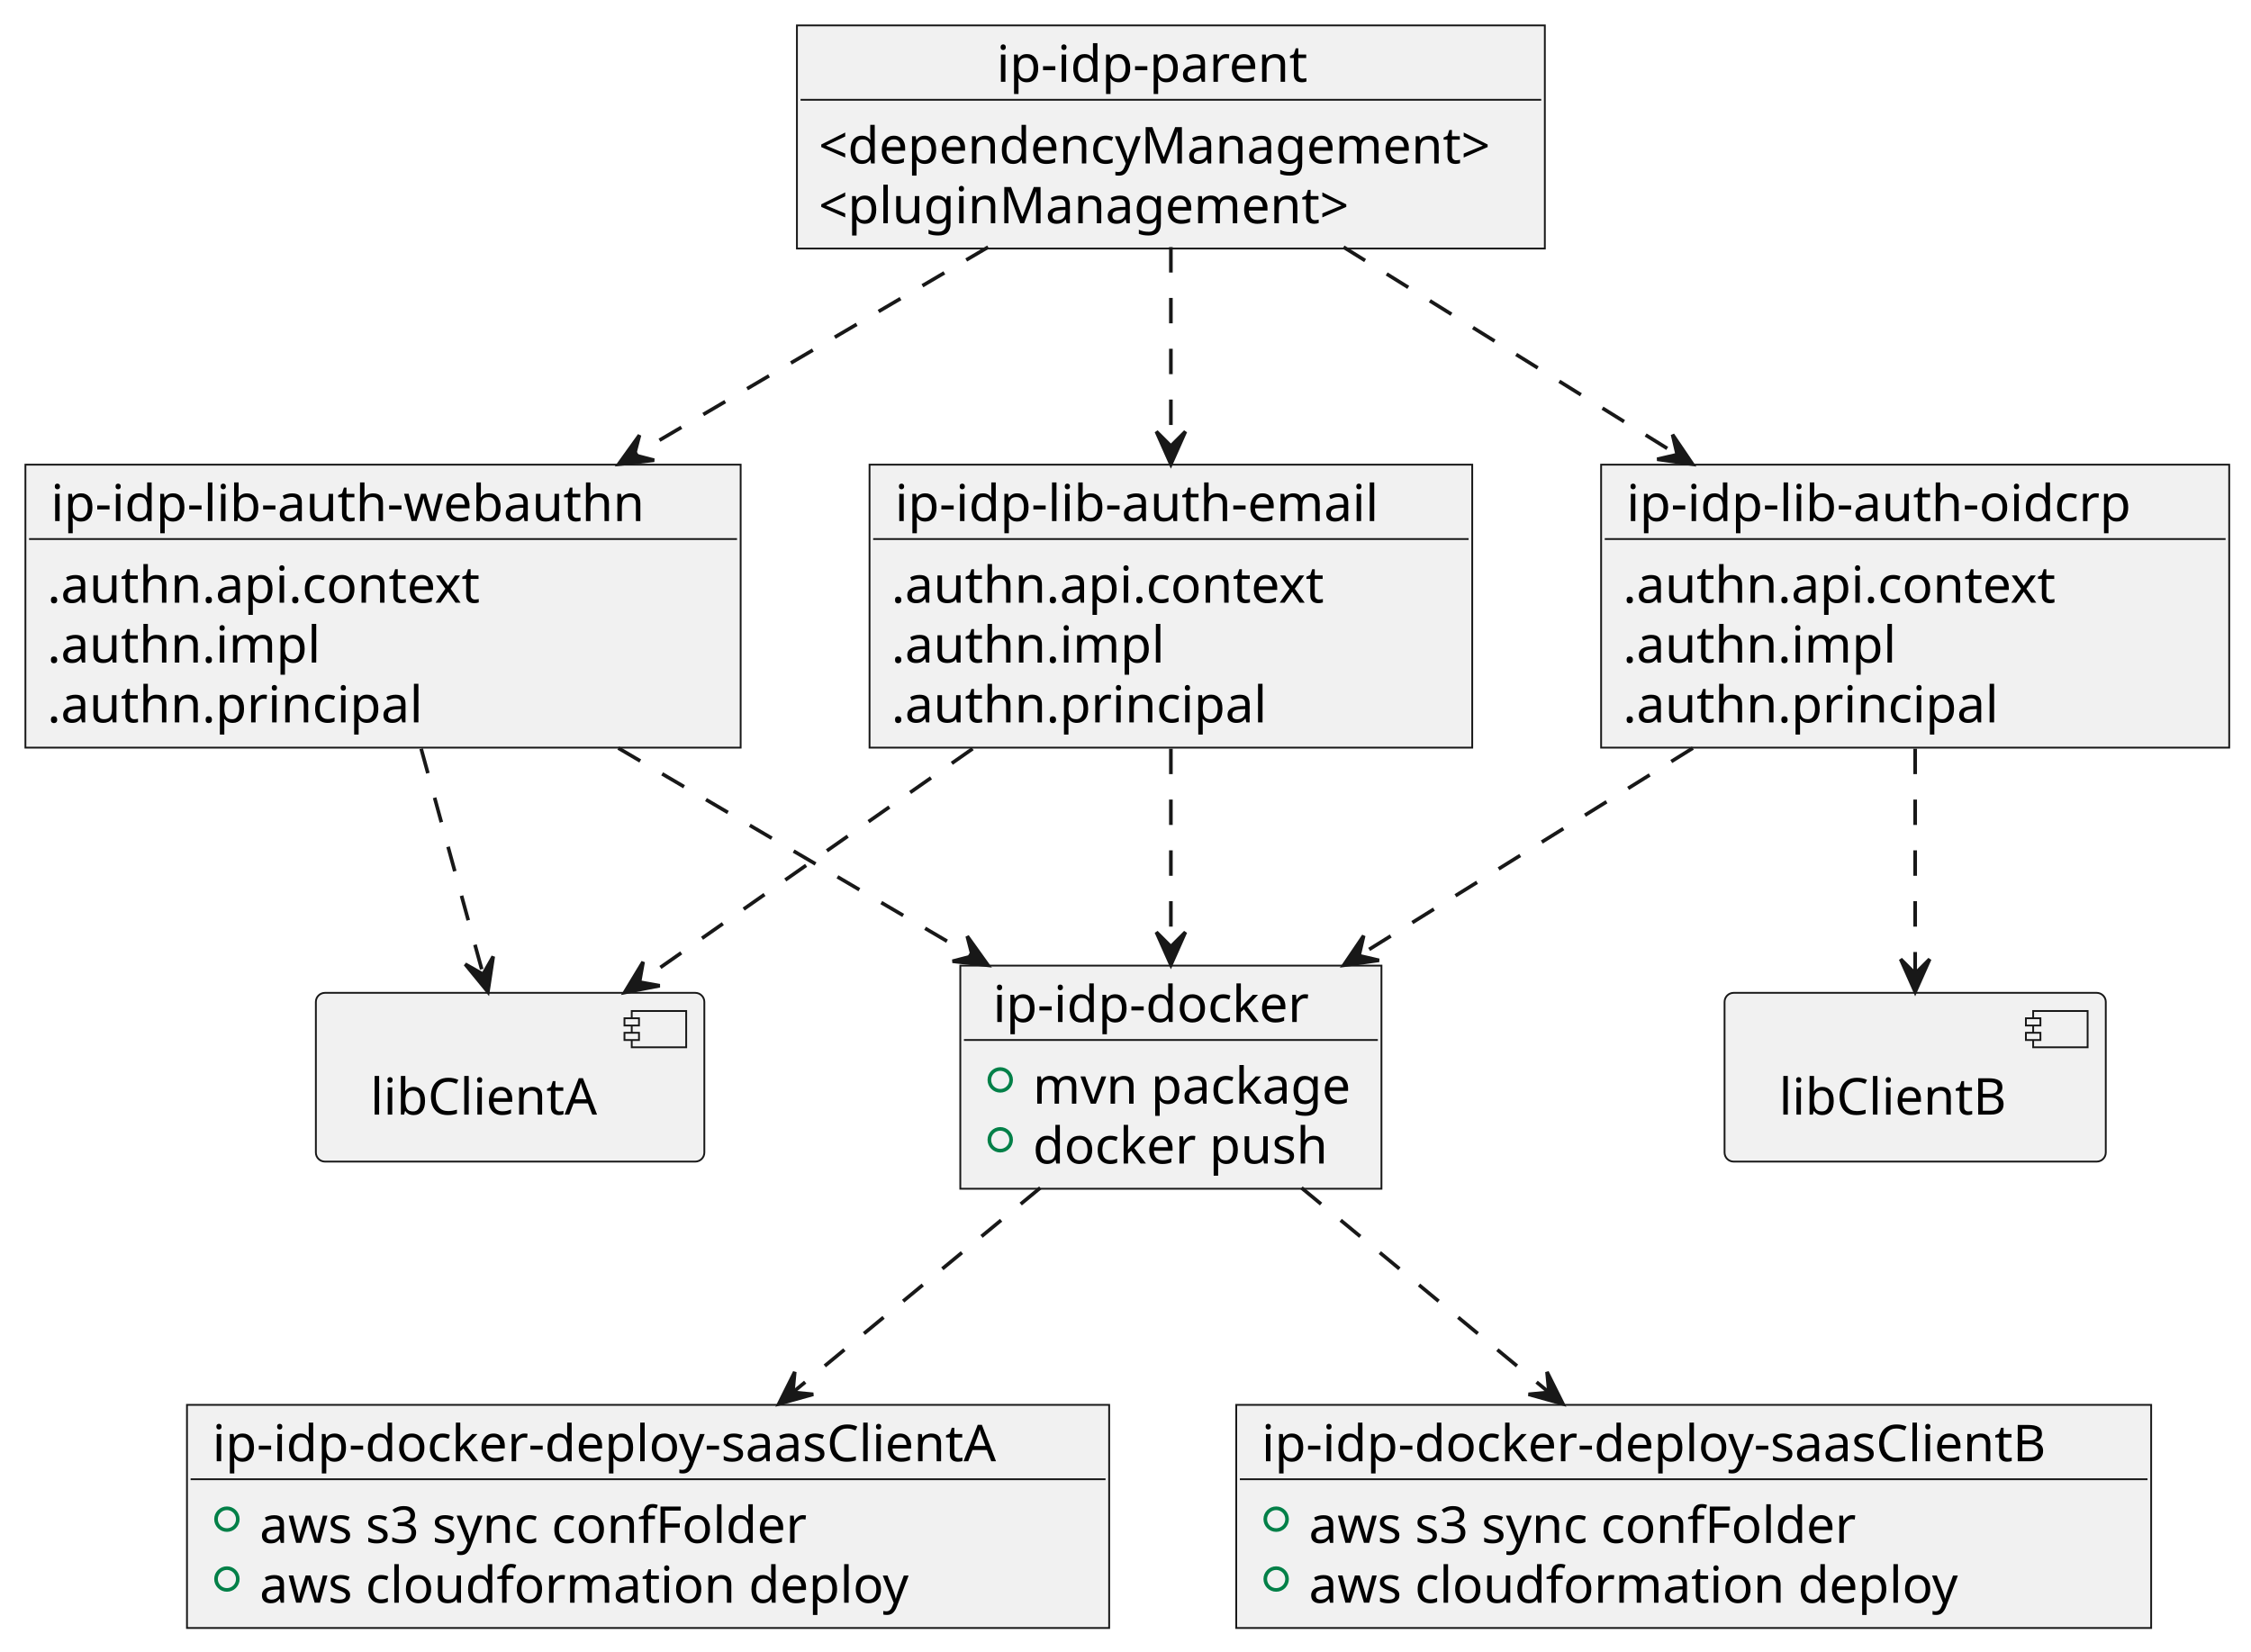
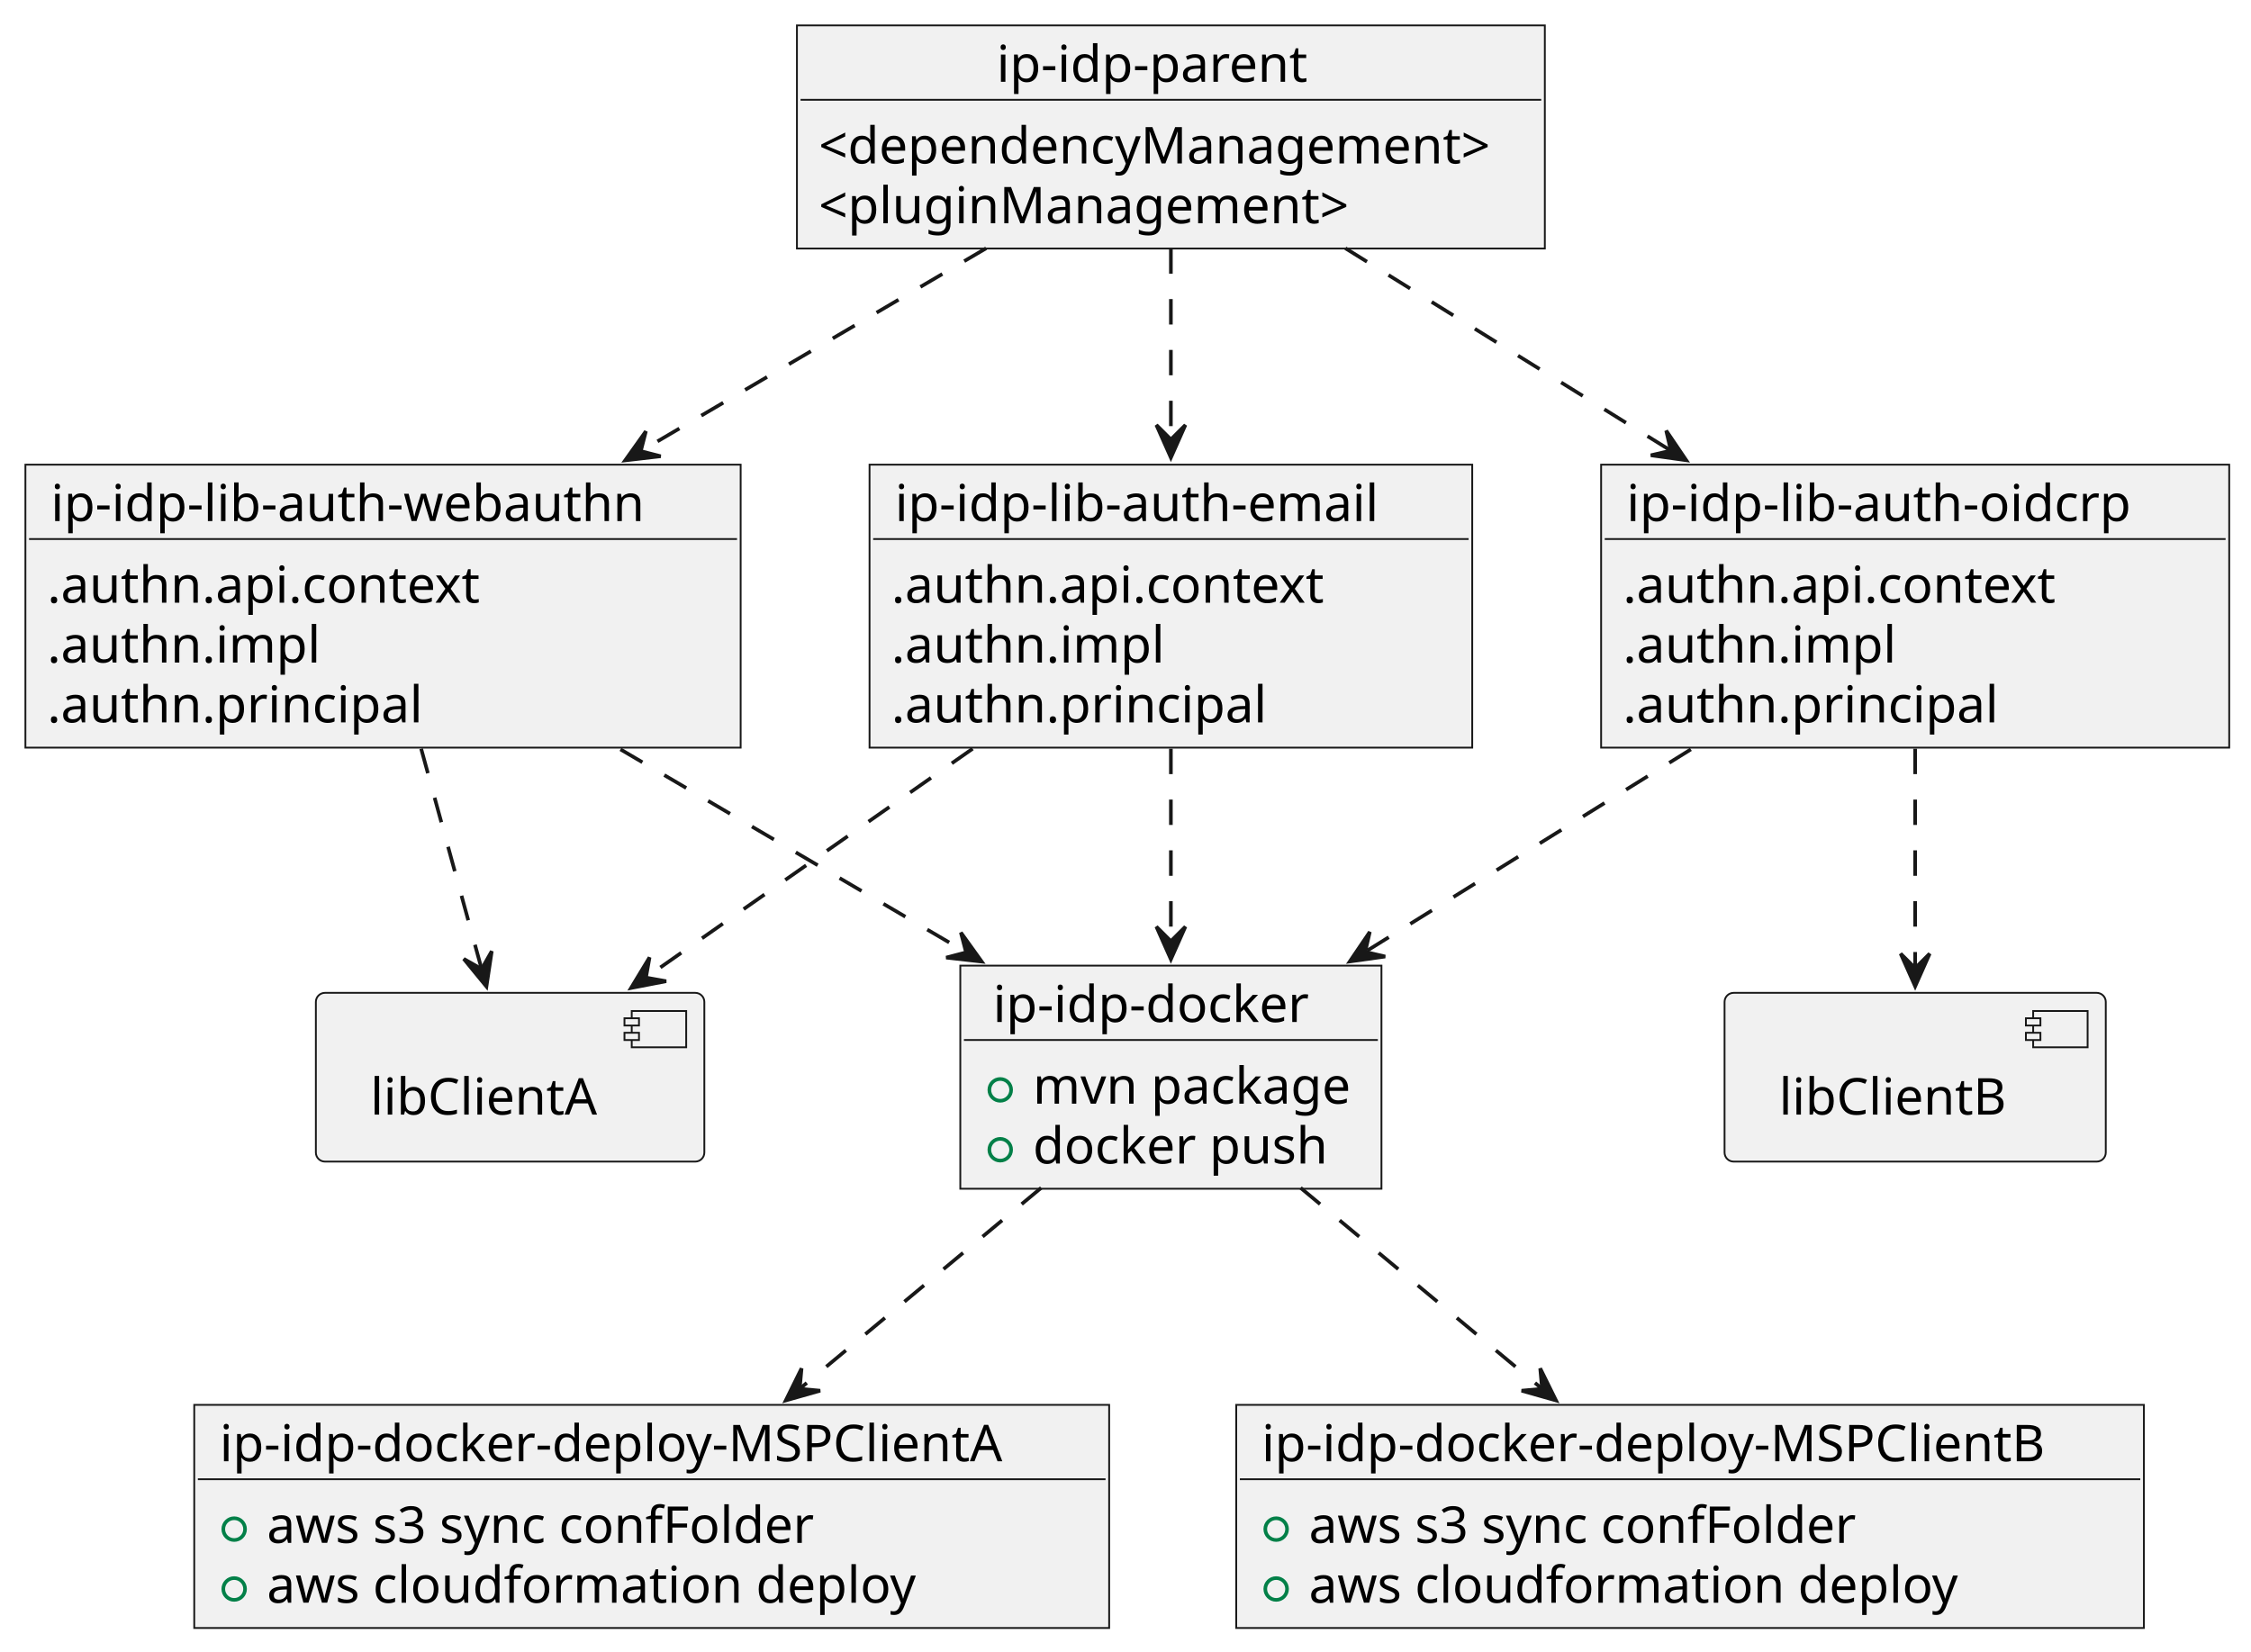
<svg xmlns="http://www.w3.org/2000/svg" contentStyleType="text/css" height="455px" preserveAspectRatio="none" style="width:620px;height:455px;background:#FFFFFF;" version="1.1" viewBox="0 0 620 455" width="620px" zoomAndPan="magnify">
  <defs />
  <g>
    <g id="elem_parent">
      <rect fill="#F1F1F1" height="61.465" style="stroke:#181818;stroke-width:0.5;" width="206" x="219.5" y="7" />
      <text fill="#000000" font-family="sans-serif" font-size="14" lengthAdjust="spacing" textLength="96" x="274.5" y="22.535">ip-idp-parent</text>
      <line style="stroke:#181818;stroke-width:0.5;" x1="220.5" x2="424.5" y1="27.488" y2="27.488" />
      <text fill="#000000" font-family="sans-serif" font-size="14" lengthAdjust="spacing" textLength="194" x="225.5" y="45.023">&lt;dependencyManagement&gt;</text>
      <text fill="#000000" font-family="sans-serif" font-size="14" lengthAdjust="spacing" textLength="155" x="225.5" y="61.512">&lt;pluginManagement&gt;</text>
    </g>
    <g id="elem_lib1">
      <rect fill="#F1F1F1" height="77.953" style="stroke:#181818;stroke-width:0.5;" width="173" x="441" y="128" />
      <text fill="#000000" font-family="sans-serif" font-size="14" lengthAdjust="spacing" textLength="159" x="448" y="143.535">ip-idp-lib-auth-oidcrp</text>
      <line style="stroke:#181818;stroke-width:0.5;" x1="442" x2="613" y1="148.488" y2="148.488" />
      <text fill="#000000" font-family="sans-serif" font-size="14" lengthAdjust="spacing" textLength="125" x="447" y="166.023">.authn.api.context</text>
      <text fill="#000000" font-family="sans-serif" font-size="14" lengthAdjust="spacing" textLength="78" x="447" y="182.512">.authn.impl</text>
      <text fill="#000000" font-family="sans-serif" font-size="14" lengthAdjust="spacing" textLength="108" x="447" y="199">.authn.principal</text>
    </g>
    <g id="elem_lib2">
      <rect fill="#F1F1F1" height="77.953" style="stroke:#181818;stroke-width:0.5;" width="166" x="239.5" y="128" />
      <text fill="#000000" font-family="sans-serif" font-size="14" lengthAdjust="spacing" textLength="152" x="246.5" y="143.535">ip-idp-lib-auth-email</text>
      <line style="stroke:#181818;stroke-width:0.5;" x1="240.5" x2="404.5" y1="148.488" y2="148.488" />
      <text fill="#000000" font-family="sans-serif" font-size="14" lengthAdjust="spacing" textLength="125" x="245.5" y="166.023">.authn.api.context</text>
      <text fill="#000000" font-family="sans-serif" font-size="14" lengthAdjust="spacing" textLength="78" x="245.5" y="182.512">.authn.impl</text>
      <text fill="#000000" font-family="sans-serif" font-size="14" lengthAdjust="spacing" textLength="108" x="245.5" y="199">.authn.principal</text>
    </g>
    <g id="elem_lib3">
      <rect fill="#F1F1F1" height="77.953" style="stroke:#181818;stroke-width:0.5;" width="197" x="7" y="128" />
      <text fill="#000000" font-family="sans-serif" font-size="14" lengthAdjust="spacing" textLength="183" x="14" y="143.535">ip-idp-lib-auth-webauthn</text>
      <line style="stroke:#181818;stroke-width:0.5;" x1="8" x2="203" y1="148.488" y2="148.488" />
      <text fill="#000000" font-family="sans-serif" font-size="14" lengthAdjust="spacing" textLength="125" x="13" y="166.023">.authn.api.context</text>
      <text fill="#000000" font-family="sans-serif" font-size="14" lengthAdjust="spacing" textLength="78" x="13" y="182.512">.authn.impl</text>
      <text fill="#000000" font-family="sans-serif" font-size="14" lengthAdjust="spacing" textLength="108" x="13" y="199">.authn.principal</text>
    </g>
    <g id="elem_docker">
      <rect fill="#F1F1F1" height="61.465" style="stroke:#181818;stroke-width:0.5;" width="116" x="264.5" y="266" />
      <text fill="#000000" font-family="sans-serif" font-size="14" lengthAdjust="spacing" textLength="98" x="273.5" y="281.535">ip-idp-docker</text>
      <line style="stroke:#181818;stroke-width:0.5;" x1="265.5" x2="379.5" y1="286.488" y2="286.488" />
-       <ellipse cx="275.5" cy="297.488" fill="none" rx="3" ry="3" style="stroke:#038048;stroke-width:1.0;" />
+       <ellipse cx="275.5" cy="300.232" fill="none" rx="3" ry="3" style="stroke:#038048;stroke-width:1.0;" />
      <text fill="#000000" font-family="sans-serif" font-size="14" lengthAdjust="spacing" textLength="90" x="284.5" y="304.023">mvn package</text>
-       <ellipse cx="275.5" cy="313.977" fill="none" rx="3" ry="3" style="stroke:#038048;stroke-width:1.0;" />
+       <ellipse cx="275.5" cy="316.721" fill="none" rx="3" ry="3" style="stroke:#038048;stroke-width:1.0;" />
      <text fill="#000000" font-family="sans-serif" font-size="14" lengthAdjust="spacing" textLength="85" x="284.5" y="320.512">docker push</text>
    </g>
-     <g id="elem_deploySaasA">
-       <rect fill="#F1F1F1" height="61.465" style="stroke:#181818;stroke-width:0.5;" width="254" x="51.5" y="387" />
-       <text fill="#000000" font-family="sans-serif" font-size="14" lengthAdjust="spacing" textLength="240" x="58.5" y="402.535">ip-idp-docker-deploy-saasClientA</text>
-       <line style="stroke:#181818;stroke-width:0.5;" x1="52.5" x2="304.5" y1="407.488" y2="407.488" />
-       <ellipse cx="62.5" cy="418.488" fill="none" rx="3" ry="3" style="stroke:#038048;stroke-width:1.0;" />
-       <text fill="#000000" font-family="sans-serif" font-size="14" lengthAdjust="spacing" textLength="158" x="71.5" y="425.023">aws s3 sync confFolder</text>
-       <ellipse cx="62.5" cy="434.977" fill="none" rx="3" ry="3" style="stroke:#038048;stroke-width:1.0;" />
-       <text fill="#000000" font-family="sans-serif" font-size="14" lengthAdjust="spacing" textLength="186" x="71.5" y="441.512">aws cloudformation deploy</text>
+     <g id="elem_deployMSPA">
+       <rect fill="#F1F1F1" height="61.465" style="stroke:#181818;stroke-width:0.5;" width="252" x="53.5" y="387" />
+       <text fill="#000000" font-family="sans-serif" font-size="14" lengthAdjust="spacing" textLength="238" x="60.5" y="402.535">ip-idp-docker-deploy-MSPClientA</text>
+       <line style="stroke:#181818;stroke-width:0.5;" x1="54.5" x2="304.5" y1="407.488" y2="407.488" />
+       <ellipse cx="64.5" cy="421.232" fill="none" rx="3" ry="3" style="stroke:#038048;stroke-width:1.0;" />
+       <text fill="#000000" font-family="sans-serif" font-size="14" lengthAdjust="spacing" textLength="158" x="73.5" y="425.023">aws s3 sync confFolder</text>
+       <ellipse cx="64.5" cy="437.721" fill="none" rx="3" ry="3" style="stroke:#038048;stroke-width:1.0;" />
+       <text fill="#000000" font-family="sans-serif" font-size="14" lengthAdjust="spacing" textLength="186" x="73.5" y="441.512">aws cloudformation deploy</text>
    </g>
-     <g id="elem_deploySaasB">
-       <rect fill="#F1F1F1" height="61.465" style="stroke:#181818;stroke-width:0.5;" width="252" x="340.5" y="387" />
-       <text fill="#000000" font-family="sans-serif" font-size="14" lengthAdjust="spacing" textLength="238" x="347.5" y="402.535">ip-idp-docker-deploy-saasClientB</text>
-       <line style="stroke:#181818;stroke-width:0.5;" x1="341.5" x2="591.5" y1="407.488" y2="407.488" />
-       <ellipse cx="351.5" cy="418.488" fill="none" rx="3" ry="3" style="stroke:#038048;stroke-width:1.0;" />
+     <g id="elem_deployMSPB">
+       <rect fill="#F1F1F1" height="61.465" style="stroke:#181818;stroke-width:0.5;" width="250" x="340.5" y="387" />
+       <text fill="#000000" font-family="sans-serif" font-size="14" lengthAdjust="spacing" textLength="236" x="347.5" y="402.535">ip-idp-docker-deploy-MSPClientB</text>
+       <line style="stroke:#181818;stroke-width:0.5;" x1="341.5" x2="589.5" y1="407.488" y2="407.488" />
+       <ellipse cx="351.5" cy="421.232" fill="none" rx="3" ry="3" style="stroke:#038048;stroke-width:1.0;" />
      <text fill="#000000" font-family="sans-serif" font-size="14" lengthAdjust="spacing" textLength="158" x="360.5" y="425.023">aws s3 sync confFolder</text>
-       <ellipse cx="351.5" cy="434.977" fill="none" rx="3" ry="3" style="stroke:#038048;stroke-width:1.0;" />
+       <ellipse cx="351.5" cy="437.721" fill="none" rx="3" ry="3" style="stroke:#038048;stroke-width:1.0;" />
      <text fill="#000000" font-family="sans-serif" font-size="14" lengthAdjust="spacing" textLength="186" x="360.5" y="441.512">aws cloudformation deploy</text>
    </g>
    <g id="elem_libClientA">
      <rect fill="#F1F1F1" height="46.488" rx="2.5" ry="2.5" style="stroke:#181818;stroke-width:0.5;" width="107" x="87" y="273.5" />
      <rect fill="#F1F1F1" height="10" style="stroke:#181818;stroke-width:0.5;" width="15" x="174" y="278.5" />
      <rect fill="#F1F1F1" height="2" style="stroke:#181818;stroke-width:0.5;" width="4" x="172" y="280.5" />
      <rect fill="#F1F1F1" height="2" style="stroke:#181818;stroke-width:0.5;" width="4" x="172" y="284.5" />
      <text fill="#000000" font-family="sans-serif" font-size="14" lengthAdjust="spacing" textLength="67" x="102" y="307.035">libClientA</text>
    </g>
    <g id="elem_libClientB">
      <rect fill="#F1F1F1" height="46.488" rx="2.5" ry="2.5" style="stroke:#181818;stroke-width:0.5;" width="105" x="475" y="273.5" />
      <rect fill="#F1F1F1" height="10" style="stroke:#181818;stroke-width:0.5;" width="15" x="560" y="278.5" />
      <rect fill="#F1F1F1" height="2" style="stroke:#181818;stroke-width:0.5;" width="4" x="558" y="280.5" />
      <rect fill="#F1F1F1" height="2" style="stroke:#181818;stroke-width:0.5;" width="4" x="558" y="284.5" />
      <text fill="#000000" font-family="sans-serif" font-size="14" lengthAdjust="spacing" textLength="65" x="490" y="307.035">libClientB</text>
    </g>
    <g id="link_parent_lib1">
-       <path codeLine="42" d="M370.05,68.07 C397.33,85.04 431.98,106.59 461.83,125.16 " fill="none" id="parent-to-lib1" style="stroke:#181818;stroke-width:1.0;stroke-dasharray:7.0,7.0;" />
-       <polygon fill="#181818" points="466.2,127.88,460.676,119.726,461.956,125.236,456.446,126.517,466.2,127.88" style="stroke:#181818;stroke-width:1.0;" />
+       <path codeLine="42" d="M370.56,68.39 C397.3,85.02 431,105.98 460.31,124.21 " fill="none" id="parent-to-lib1" style="stroke:#181818;stroke-width:1.0;stroke-dasharray:7.0,7.0;" />
+       <polygon fill="#181818" points="464.45,126.78,458.926,118.626,460.206,124.136,454.696,125.417,464.45,126.78" style="stroke:#181818;stroke-width:1.0;" />
    </g>
    <g id="link_parent_lib2">
-       <path codeLine="43" d="M322.5,68.07 C322.5,84.34 322.5,104.83 322.5,122.86 " fill="none" id="parent-to-lib2" style="stroke:#181818;stroke-width:1.0;stroke-dasharray:7.0,7.0;" />
-       <polygon fill="#181818" points="322.5,127.88,326.5,118.88,322.5,122.88,318.5,118.88,322.5,127.88" style="stroke:#181818;stroke-width:1.0;" />
+       <path codeLine="43" d="M322.5,68.39 C322.5,84.13 322.5,103.73 322.5,121.24 " fill="none" id="parent-to-lib2" style="stroke:#181818;stroke-width:1.0;stroke-dasharray:7.0,7.0;" />
+       <polygon fill="#181818" points="322.5,126.07,326.5,117.07,322.5,121.07,318.5,117.07,322.5,126.07" style="stroke:#181818;stroke-width:1.0;" />
    </g>
    <g id="link_parent_lib3">
-       <path codeLine="44" d="M272.17,68.07 C243.29,85.04 206.61,106.59 175.01,125.16 " fill="none" id="parent-to-lib3" style="stroke:#181818;stroke-width:1.0;stroke-dasharray:7.0,7.0;" />
-       <polygon fill="#181818" points="170.39,127.88,180.177,126.78,174.704,125.352,176.132,119.878,170.39,127.88" style="stroke:#181818;stroke-width:1.0;" />
+       <path codeLine="44" d="M271.62,68.39 C243.2,85.09 207.35,106.16 176.23,124.44 " fill="none" id="parent-to-lib3" style="stroke:#181818;stroke-width:1.0;stroke-dasharray:7.0,7.0;" />
+       <polygon fill="#181818" points="172.19,126.82,181.973,125.682,176.494,124.275,177.901,118.796,172.19,126.82" style="stroke:#181818;stroke-width:1.0;" />
    </g>
    <g id="link_lib1_docker">
-       <path codeLine="45" d="M466.27,206.08 C437.04,224.26 402.44,245.78 374.5,263.16 " fill="none" id="lib1-to-docker" style="stroke:#181818;stroke-width:1.0;stroke-dasharray:7.0,7.0;" />
-       <polygon fill="#181818" points="370.08,265.91,379.834,264.547,374.324,263.266,375.604,257.756,370.08,265.91" style="stroke:#181818;stroke-width:1.0;" />
+       <path codeLine="45" d="M465.72,206.43 C437.09,224.23 403.4,245.18 375.9,262.29 " fill="none" id="lib1-to-docker" style="stroke:#181818;stroke-width:1.0;stroke-dasharray:7.0,7.0;" />
+       <polygon fill="#181818" points="371.77,264.86,381.524,263.497,376.014,262.216,377.294,256.706,371.77,264.86" style="stroke:#181818;stroke-width:1.0;" />
    </g>
    <g id="link_lib2_docker">
-       <path codeLine="46" d="M322.5,206.25 C322.5,223.54 322.5,243.81 322.5,260.67 " fill="none" id="lib2-to-docker" style="stroke:#181818;stroke-width:1.0;stroke-dasharray:7.0,7.0;" />
-       <polygon fill="#181818" points="322.5,265.78,326.5,256.78,322.5,260.78,318.5,256.78,322.5,265.78" style="stroke:#181818;stroke-width:1.0;" />
+       <path codeLine="46" d="M322.5,206.25 C322.5,223.09 322.5,242.77 322.5,259.35 " fill="none" id="lib2-to-docker" style="stroke:#181818;stroke-width:1.0;stroke-dasharray:7.0,7.0;" />
+       <polygon fill="#181818" points="322.5,264.27,326.5,255.27,322.5,259.27,318.5,255.27,322.5,264.27" style="stroke:#181818;stroke-width:1.0;" />
    </g>
    <g id="link_lib3_docker">
-       <path codeLine="47" d="M170.31,206.08 C201.38,224.34 238.19,245.96 267.82,263.37 " fill="none" id="lib3-to-docker" style="stroke:#181818;stroke-width:1.0;stroke-dasharray:7.0,7.0;" />
-       <polygon fill="#181818" points="272.14,265.91,266.409,257.9,267.83,263.375,262.354,264.796,272.14,265.91" style="stroke:#181818;stroke-width:1.0;" />
+       <path codeLine="47" d="M170.9,206.43 C201.33,224.31 237.16,245.36 266.34,262.5 " fill="none" id="lib3-to-docker" style="stroke:#181818;stroke-width:1.0;stroke-dasharray:7.0,7.0;" />
+       <polygon fill="#181818" points="270.4,264.89,264.658,256.888,266.086,262.362,260.613,263.79,270.4,264.89" style="stroke:#181818;stroke-width:1.0;" />
    </g>
    <g id="link_lib1_libClientB">
-       <path codeLine="48" d="M527.5,206.25 C527.5,226.06 527.5,249.81 527.5,267.82 " fill="none" id="lib1-to-libClientB" style="stroke:#181818;stroke-width:1.0;stroke-dasharray:7.0,7.0;" />
-       <polygon fill="#181818" points="527.5,273.22,531.5,264.22,527.5,268.22,523.5,264.22,527.5,273.22" style="stroke:#181818;stroke-width:1.0;" />
+       <path codeLine="48" d="M527.5,206.25 C527.5,225.72 527.5,248.99 527.5,266.88 " fill="none" id="lib1-to-libClientB" style="stroke:#181818;stroke-width:1.0;stroke-dasharray:7.0,7.0;" />
+       <polygon fill="#181818" points="527.5,271.7,531.5,262.7,527.5,266.7,523.5,262.7,527.5,271.7" style="stroke:#181818;stroke-width:1.0;" />
    </g>
    <g id="link_lib2_libClientA">
-       <path codeLine="49" d="M267.89,206.25 C238.18,227.07 202.26,252.23 176.15,270.53 " fill="none" id="lib2-to-libClientA" style="stroke:#181818;stroke-width:1.0;stroke-dasharray:7.0,7.0;" />
-       <polygon fill="#181818" points="172.04,273.4,181.711,271.536,176.142,270.541,177.137,264.973,172.04,273.4" style="stroke:#181818;stroke-width:1.0;" />
+       <path codeLine="49" d="M267.89,206.25 C238.74,226.68 203.62,251.28 177.64,269.48 " fill="none" id="lib2-to-libClientA" style="stroke:#181818;stroke-width:1.0;stroke-dasharray:7.0,7.0;" />
+       <polygon fill="#181818" points="173.81,272.16,183.481,270.296,177.912,269.301,178.907,263.733,173.81,272.16" style="stroke:#181818;stroke-width:1.0;" />
    </g>
    <g id="link_lib3_libClientA">
-       <path codeLine="50" d="M116,206.25 C121.49,226.23 128.07,250.22 133.03,268.28 " fill="none" id="lib3-to-libClientA" style="stroke:#181818;stroke-width:1.0;stroke-dasharray:7.0,7.0;" />
-       <polygon fill="#181818" points="134.38,273.22,135.849,263.481,133.054,268.399,128.136,265.604,134.38,273.22" style="stroke:#181818;stroke-width:1.0;" />
+       <path codeLine="50" d="M116,206.25 C121.39,225.89 127.84,249.4 132.77,267.35 " fill="none" id="lib3-to-libClientA" style="stroke:#181818;stroke-width:1.0;stroke-dasharray:7.0,7.0;" />
+       <polygon fill="#181818" points="133.98,271.76,135.449,262.021,132.654,266.939,127.736,264.144,133.98,271.76" style="stroke:#181818;stroke-width:1.0;" />
    </g>
-     <g id="link_docker_deploySaasA">
-       <path codeLine="51" d="M286.53,327.22 C265.83,344.33 239.77,365.87 218.43,383.5 " fill="none" id="docker-to-deploySaasA" style="stroke:#181818;stroke-width:1.0;stroke-dasharray:7.0,7.0;" />
-       <polygon fill="#181818" points="214.51,386.74,223.996,384.093,218.365,383.556,218.902,377.925,214.51,386.74" style="stroke:#181818;stroke-width:1.0;" />
+     <g id="link_docker_deployMSPA">
+       <path codeLine="51" d="M286.78,327.22 C266.57,344.05 241.2,365.15 220.21,382.62 " fill="none" id="docker-to-deployMSPA" style="stroke:#181818;stroke-width:1.0;stroke-dasharray:7.0,7.0;" />
+       <polygon fill="#181818" points="216.42,385.78,225.896,383.095,220.262,382.58,220.776,376.947,216.42,385.78" style="stroke:#181818;stroke-width:1.0;" />
    </g>
-     <g id="link_docker_deploySaasB">
-       <path codeLine="52" d="M358.47,327.22 C379.17,344.33 405.23,365.87 426.57,383.5 " fill="none" id="docker-to-deploySaasB" style="stroke:#181818;stroke-width:1.0;stroke-dasharray:7.0,7.0;" />
-       <polygon fill="#181818" points="430.49,386.74,426.098,377.925,426.635,383.556,421.004,384.093,430.49,386.74" style="stroke:#181818;stroke-width:1.0;" />
+     <g id="link_docker_deployMSPB">
+       <path codeLine="52" d="M358.22,327.22 C378.43,344.05 403.8,365.15 424.79,382.62 " fill="none" id="docker-to-deployMSPB" style="stroke:#181818;stroke-width:1.0;stroke-dasharray:7.0,7.0;" />
+       <polygon fill="#181818" points="428.58,385.78,424.224,376.947,424.738,382.58,419.104,383.095,428.58,385.78" style="stroke:#181818;stroke-width:1.0;" />
    </g>
  </g>
</svg>
